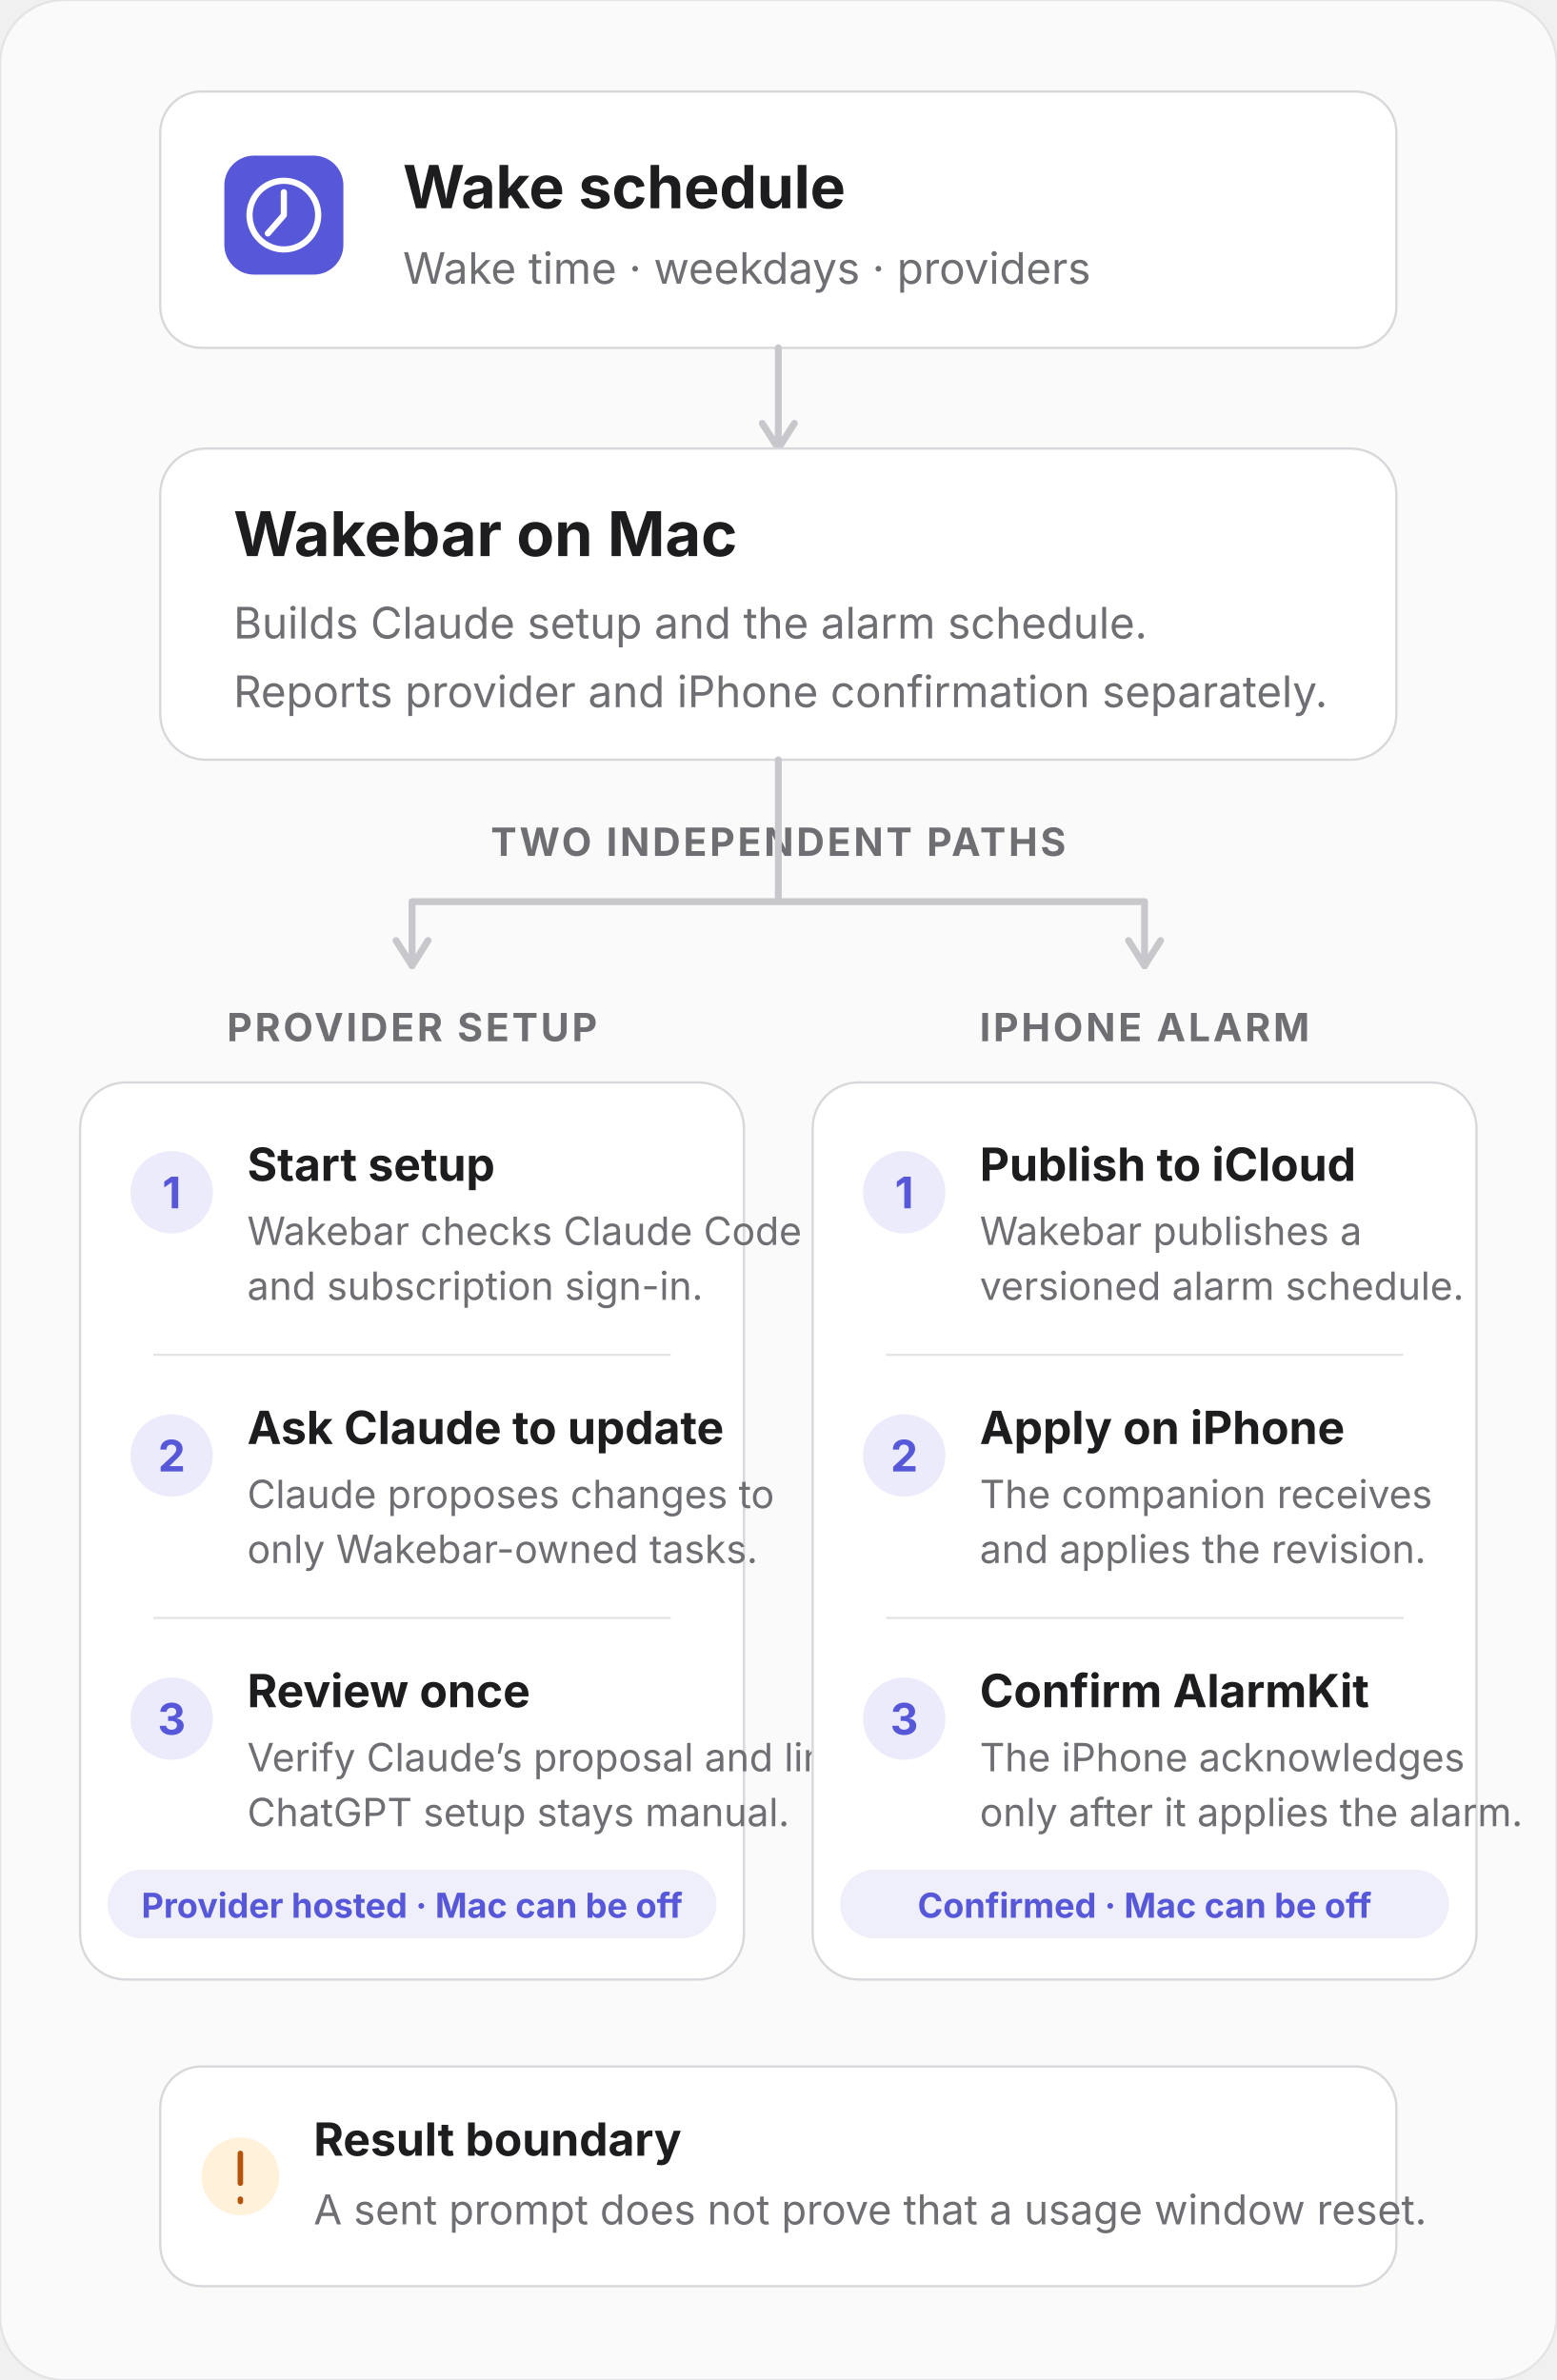
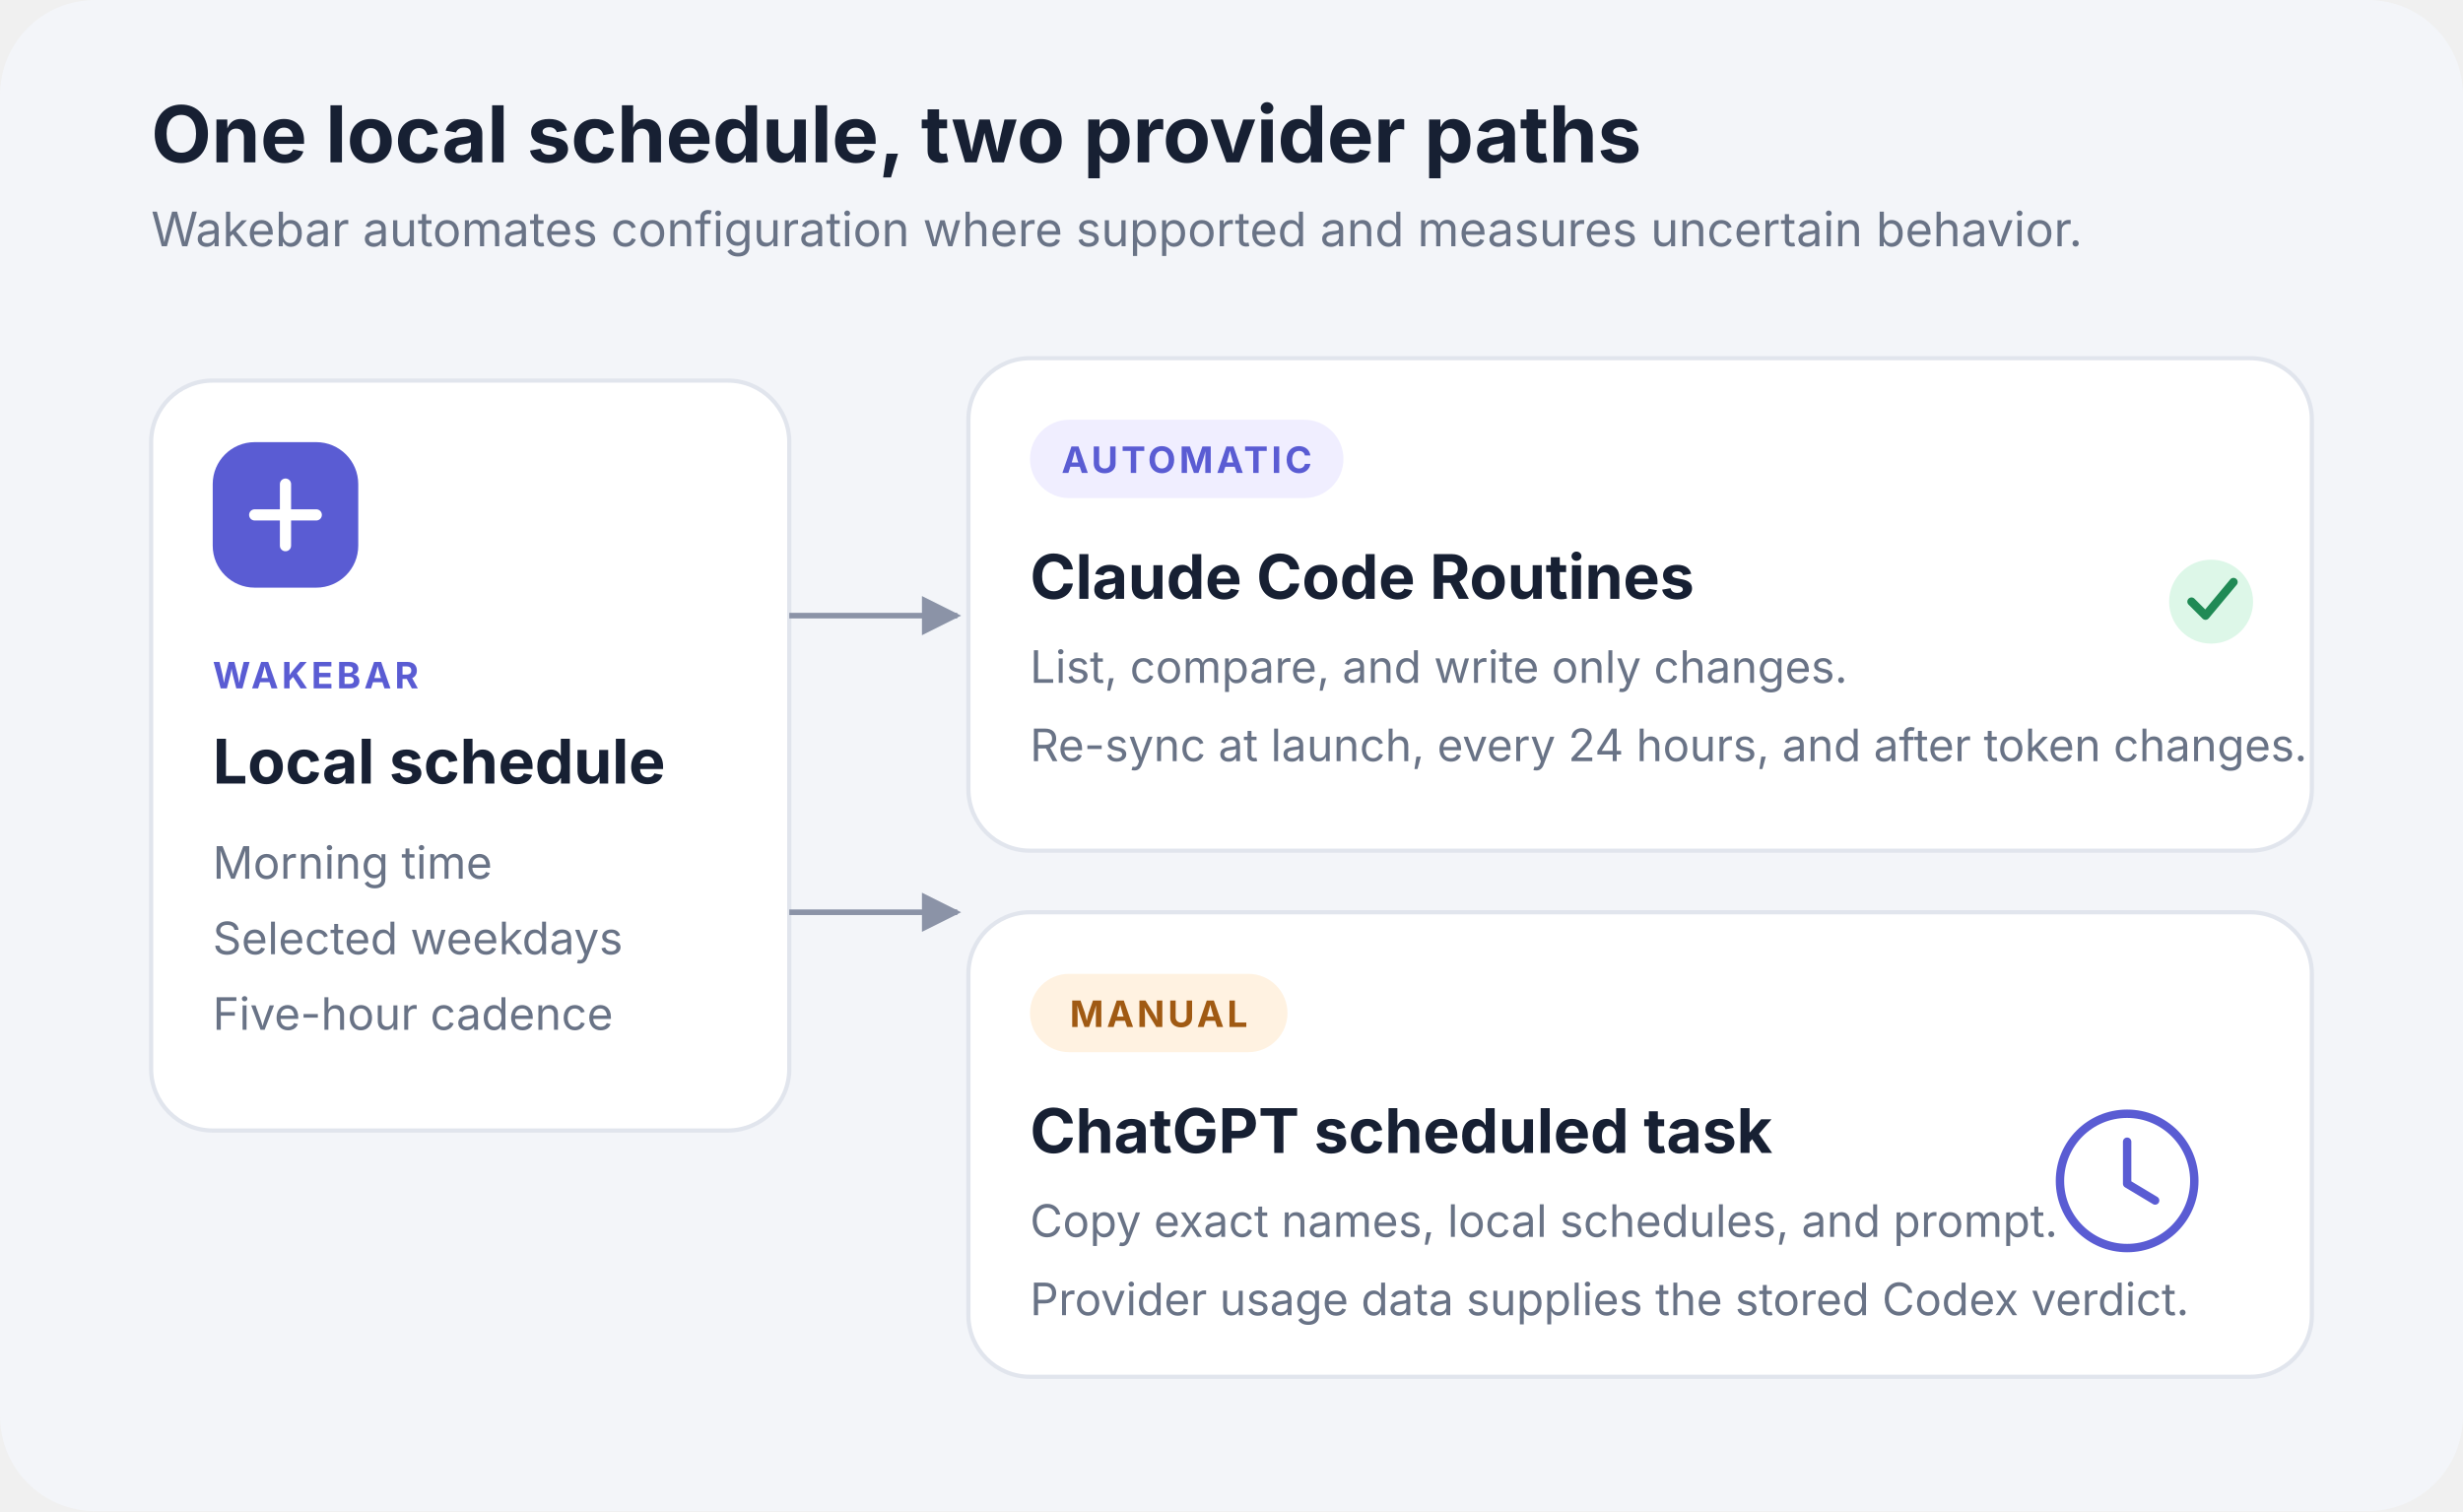
- <svg xmlns="http://www.w3.org/2000/svg" width="680" height="1040" viewBox="0 0 680 1040" role="img" aria-labelledby="title description">
+ <svg xmlns="http://www.w3.org/2000/svg" width="880" height="540" viewBox="0 0 880 540" role="img" aria-labelledby="title description">
  <defs>
+     <marker id="arrow" viewBox="0 0 10 10" refX="9" refY="5" markerWidth="7" markerHeight="7" orient="auto-start-reverse">
+       <path d="M0 0l10 5-10 5z" fill="#8B93A7" />
+     </marker>
    <style>
-       .text { font-family: -apple-system, BlinkMacSystemFont, "Segoe UI", sans-serif; fill: #1d1d1f; }
-       .secondary { fill: #6e6e73; }
-       .line { fill: none; stroke: #c7c7cc; stroke-width: 3; stroke-linecap: round; stroke-linejoin: round; }
-       .label { font-size: 17px; font-weight: 700; letter-spacing: 1.2px; fill: #6e6e73; }
-       .accent { fill: #5757d9; }
+       .primary { fill: #172033; font-family: -apple-system, BlinkMacSystemFont, "Segoe UI", sans-serif; }
+       .secondary { fill: #697386; font-family: -apple-system, BlinkMacSystemFont, "Segoe UI", sans-serif; }
+       .eyebrow { fill: #5A5CD3; font-family: -apple-system, BlinkMacSystemFont, "Segoe UI", sans-serif; font-size: 13px; font-weight: 750; letter-spacing: 1.2px; }
+       .card { fill: #FFFFFF; stroke: #E1E5ED; stroke-width: 1.5; }
+       .link { fill: none; stroke: #8B93A7; stroke-width: 2; marker-end: url(#arrow); }
    </style>
  </defs>
-   <rect width="680" height="1040" rx="28" fill="#fafafa" stroke="#e4e4e7" />
-   <g class="text">
-     <rect x="70" y="40" width="540" height="112" rx="18" fill="#ffffff" stroke="#d8d8dc" />
-     <rect x="98" y="68" width="52" height="52" rx="13" class="accent" />
-     <circle cx="124" cy="94" r="15" fill="none" stroke="#fff" stroke-width="2.7" />
-     <path d="M124 94v-10M124 94l-7 8" fill="none" stroke="#fff" stroke-width="2.7" stroke-linecap="round" />
-     <text x="176" y="91" font-size="26" font-weight="650">Wake schedule</text>
-     <text x="176" y="124" font-size="19" class="secondary">Wake time · weekdays · providers</text>
-     <path d="M340 152v44M333 185l7 11 7-11" class="line" />
-     <rect x="70" y="196" width="540" height="136" rx="20" fill="#ffffff" stroke="#d8d8dc" />
-     <text x="102" y="243" font-size="27" font-weight="650">Wakebar on Mac</text>
-     <text x="102" y="279" font-size="19" class="secondary">Builds Claude setup and the alarm schedule.</text>
-     <text x="102" y="309" font-size="19" class="secondary">Reports provider and iPhone confirmation separately.</text>
-     <text x="340" y="374" class="label" text-anchor="middle">TWO INDEPENDENT PATHS</text>
-     <path d="M340 332v62M340 394H180v28M340 394h160v28" class="line" />
-     <path d="M173 411l7 11 7-11M493 411l7 11 7-11" class="line" />
-     <text x="180" y="455" class="label" text-anchor="middle">PROVIDER SETUP</text>
-     <rect x="35" y="473" width="290" height="392" rx="20" fill="#ffffff" stroke="#d8d8dc" />
-     <circle cx="75" cy="521" r="18" fill="#5757d9" opacity="0.12" />
-     <text x="75" y="528" font-size="19" font-weight="700" class="accent" text-anchor="middle">1</text>
-     <text x="108" y="516" font-size="20" font-weight="650">Start setup</text>
-     <text x="108" y="544" font-size="17" class="secondary">Wakebar checks Claude Code</text>
-     <text x="108" y="568" font-size="17" class="secondary">and subscription sign-in.</text>
-     <line x1="67" y1="592" x2="293" y2="592" stroke="#e4e4e7" />
-     <circle cx="75" cy="636" r="18" fill="#5757d9" opacity="0.12" />
-     <text x="75" y="643" font-size="19" font-weight="700" class="accent" text-anchor="middle">2</text>
-     <text x="108" y="631" font-size="20" font-weight="650">Ask Claude to update</text>
-     <text x="108" y="659" font-size="17" class="secondary">Claude proposes changes to</text>
-     <text x="108" y="683" font-size="17" class="secondary">only Wakebar-owned tasks.</text>
-     <line x1="67" y1="707" x2="293" y2="707" stroke="#e4e4e7" />
-     <circle cx="75" cy="751" r="18" fill="#5757d9" opacity="0.12" />
-     <text x="75" y="758" font-size="19" font-weight="700" class="accent" text-anchor="middle">3</text>
-     <text x="108" y="746" font-size="20" font-weight="650">Review once</text>
-     <text x="108" y="774" font-size="17" class="secondary">Verify Claude’s proposal and links.</text>
-     <text x="108" y="798" font-size="17" class="secondary">ChatGPT setup stays manual.</text>
-     <rect x="47" y="817" width="266" height="30" rx="15" fill="#5757d9" opacity="0.1" />
-     <text x="180" y="838" font-size="15" font-weight="650" class="accent" text-anchor="middle">Provider hosted · Mac can be off</text>
-     <text x="500" y="455" class="label" text-anchor="middle">IPHONE ALARM</text>
-     <rect x="355" y="473" width="290" height="392" rx="20" fill="#ffffff" stroke="#d8d8dc" />
-     <circle cx="395" cy="521" r="18" fill="#5757d9" opacity="0.12" />
-     <text x="395" y="528" font-size="19" font-weight="700" class="accent" text-anchor="middle">1</text>
-     <text x="428" y="516" font-size="20" font-weight="650">Publish to iCloud</text>
-     <text x="428" y="544" font-size="17" class="secondary">Wakebar publishes a</text>
-     <text x="428" y="568" font-size="17" class="secondary">versioned alarm schedule.</text>
-     <line x1="387" y1="592" x2="613" y2="592" stroke="#e4e4e7" />
-     <circle cx="395" cy="636" r="18" fill="#5757d9" opacity="0.12" />
-     <text x="395" y="643" font-size="19" font-weight="700" class="accent" text-anchor="middle">2</text>
-     <text x="428" y="631" font-size="20" font-weight="650">Apply on iPhone</text>
-     <text x="428" y="659" font-size="17" class="secondary">The companion receives</text>
-     <text x="428" y="683" font-size="17" class="secondary">and applies the revision.</text>
-     <line x1="387" y1="707" x2="613" y2="707" stroke="#e4e4e7" />
-     <circle cx="395" cy="751" r="18" fill="#5757d9" opacity="0.12" />
-     <text x="395" y="758" font-size="19" font-weight="700" class="accent" text-anchor="middle">3</text>
-     <text x="428" y="746" font-size="20" font-weight="650">Confirm AlarmKit</text>
-     <text x="428" y="774" font-size="17" class="secondary">The iPhone acknowledges</text>
-     <text x="428" y="798" font-size="17" class="secondary">only after it applies the alarm.</text>
-     <rect x="367" y="817" width="266" height="30" rx="15" fill="#5757d9" opacity="0.1" />
-     <text x="500" y="838" font-size="15" font-weight="650" class="accent" text-anchor="middle">Confirmed · Mac can be off</text>
-     <rect x="70" y="903" width="540" height="96" rx="18" fill="#ffffff" stroke="#d8d8dc" />
-     <circle cx="105" cy="951" r="17" fill="#ff9f0a" opacity="0.15" />
-     <path d="M105 941v13M105 961v1" stroke="#b45309" stroke-width="2.4" stroke-linecap="round" />
-     <text x="137" y="942" font-size="20" font-weight="650">Result boundary</text>
-     <text x="137" y="972" font-size="18" class="secondary">A sent prompt does not prove that a usage window reset.</text>
-   </g>
+   <rect width="880" height="540" rx="34" fill="#F3F5F9" />
+   <text x="54" y="58" class="primary" font-size="28" font-weight="720">One local schedule, two provider paths</text>
+   <text x="54" y="88" class="secondary" font-size="17">Wakebar automates configuration where supported and measures uncertain behavior.</text>
+   <rect x="54" y="136" width="228" height="268" rx="22" class="card" />
+   <rect x="76" y="158" width="52" height="52" rx="15" fill="#5A5CD3" />
+   <path d="M91 184h22M102 173v22" stroke="#FFFFFF" stroke-width="4" stroke-linecap="round" />
+   <text x="76" y="246" class="eyebrow">WAKEBAR</text>
+   <text x="76" y="280" class="primary" font-size="22" font-weight="680">Local schedule</text>
+   <text x="76" y="314" class="secondary" font-size="16">Morning time</text>
+   <text x="76" y="341" class="secondary" font-size="16">Selected weekdays</text>
+   <text x="76" y="368" class="secondary" font-size="16">Five-hour cadence</text>
+   <path d="M282 220H342" class="link" />
+   <path d="M282 326H342" class="link" />
+   <rect x="346" y="128" width="480" height="176" rx="22" class="card" />
+   <rect x="368" y="150" width="112" height="28" rx="14" fill="#F0EEFF" />
+   <text x="424" y="169" class="eyebrow" text-anchor="middle">AUTOMATIC</text>
+   <text x="368" y="214" class="primary" font-size="22" font-weight="680">Claude Code Routines</text>
+   <text x="368" y="244" class="secondary" font-size="16">List, compare, and write only changes.</text>
+   <text x="368" y="272" class="secondary" font-size="16">Re-sync at launch, every 24 hours, and after token changes.</text>
+   <circle cx="790" cy="215" r="15" fill="#DDF7E8" />
+   <path d="M783 215l5 5 10-12" fill="none" stroke="#208A55" stroke-width="3" stroke-linecap="round" stroke-linejoin="round" />
+   <rect x="346" y="326" width="480" height="166" rx="22" class="card" />
+   <rect x="368" y="348" width="92" height="28" rx="14" fill="#FFF2E1" />
+   <text x="414" y="367" fill="#A05A13" font-family="-apple-system, BlinkMacSystemFont, 'Segoe UI', sans-serif" font-size="13" font-weight="750" letter-spacing="1.1" text-anchor="middle">MANUAL</text>
+   <text x="368" y="412" class="primary" font-size="22" font-weight="680">ChatGPT scheduled task</text>
+   <text x="368" y="442" class="secondary" font-size="16">Copy exact names, local schedules, and prompt.</text>
+   <text x="368" y="470" class="secondary" font-size="16">Provider usage data supplies the stored Codex verdict.</text>
+   <path d="M760 398a24 24 0 1 0 0 48 24 24 0 1 0 0-48zm0 10v15l10 6" fill="none" stroke="#5A5CD3" stroke-width="3" stroke-linecap="round" stroke-linejoin="round" />
</svg>
